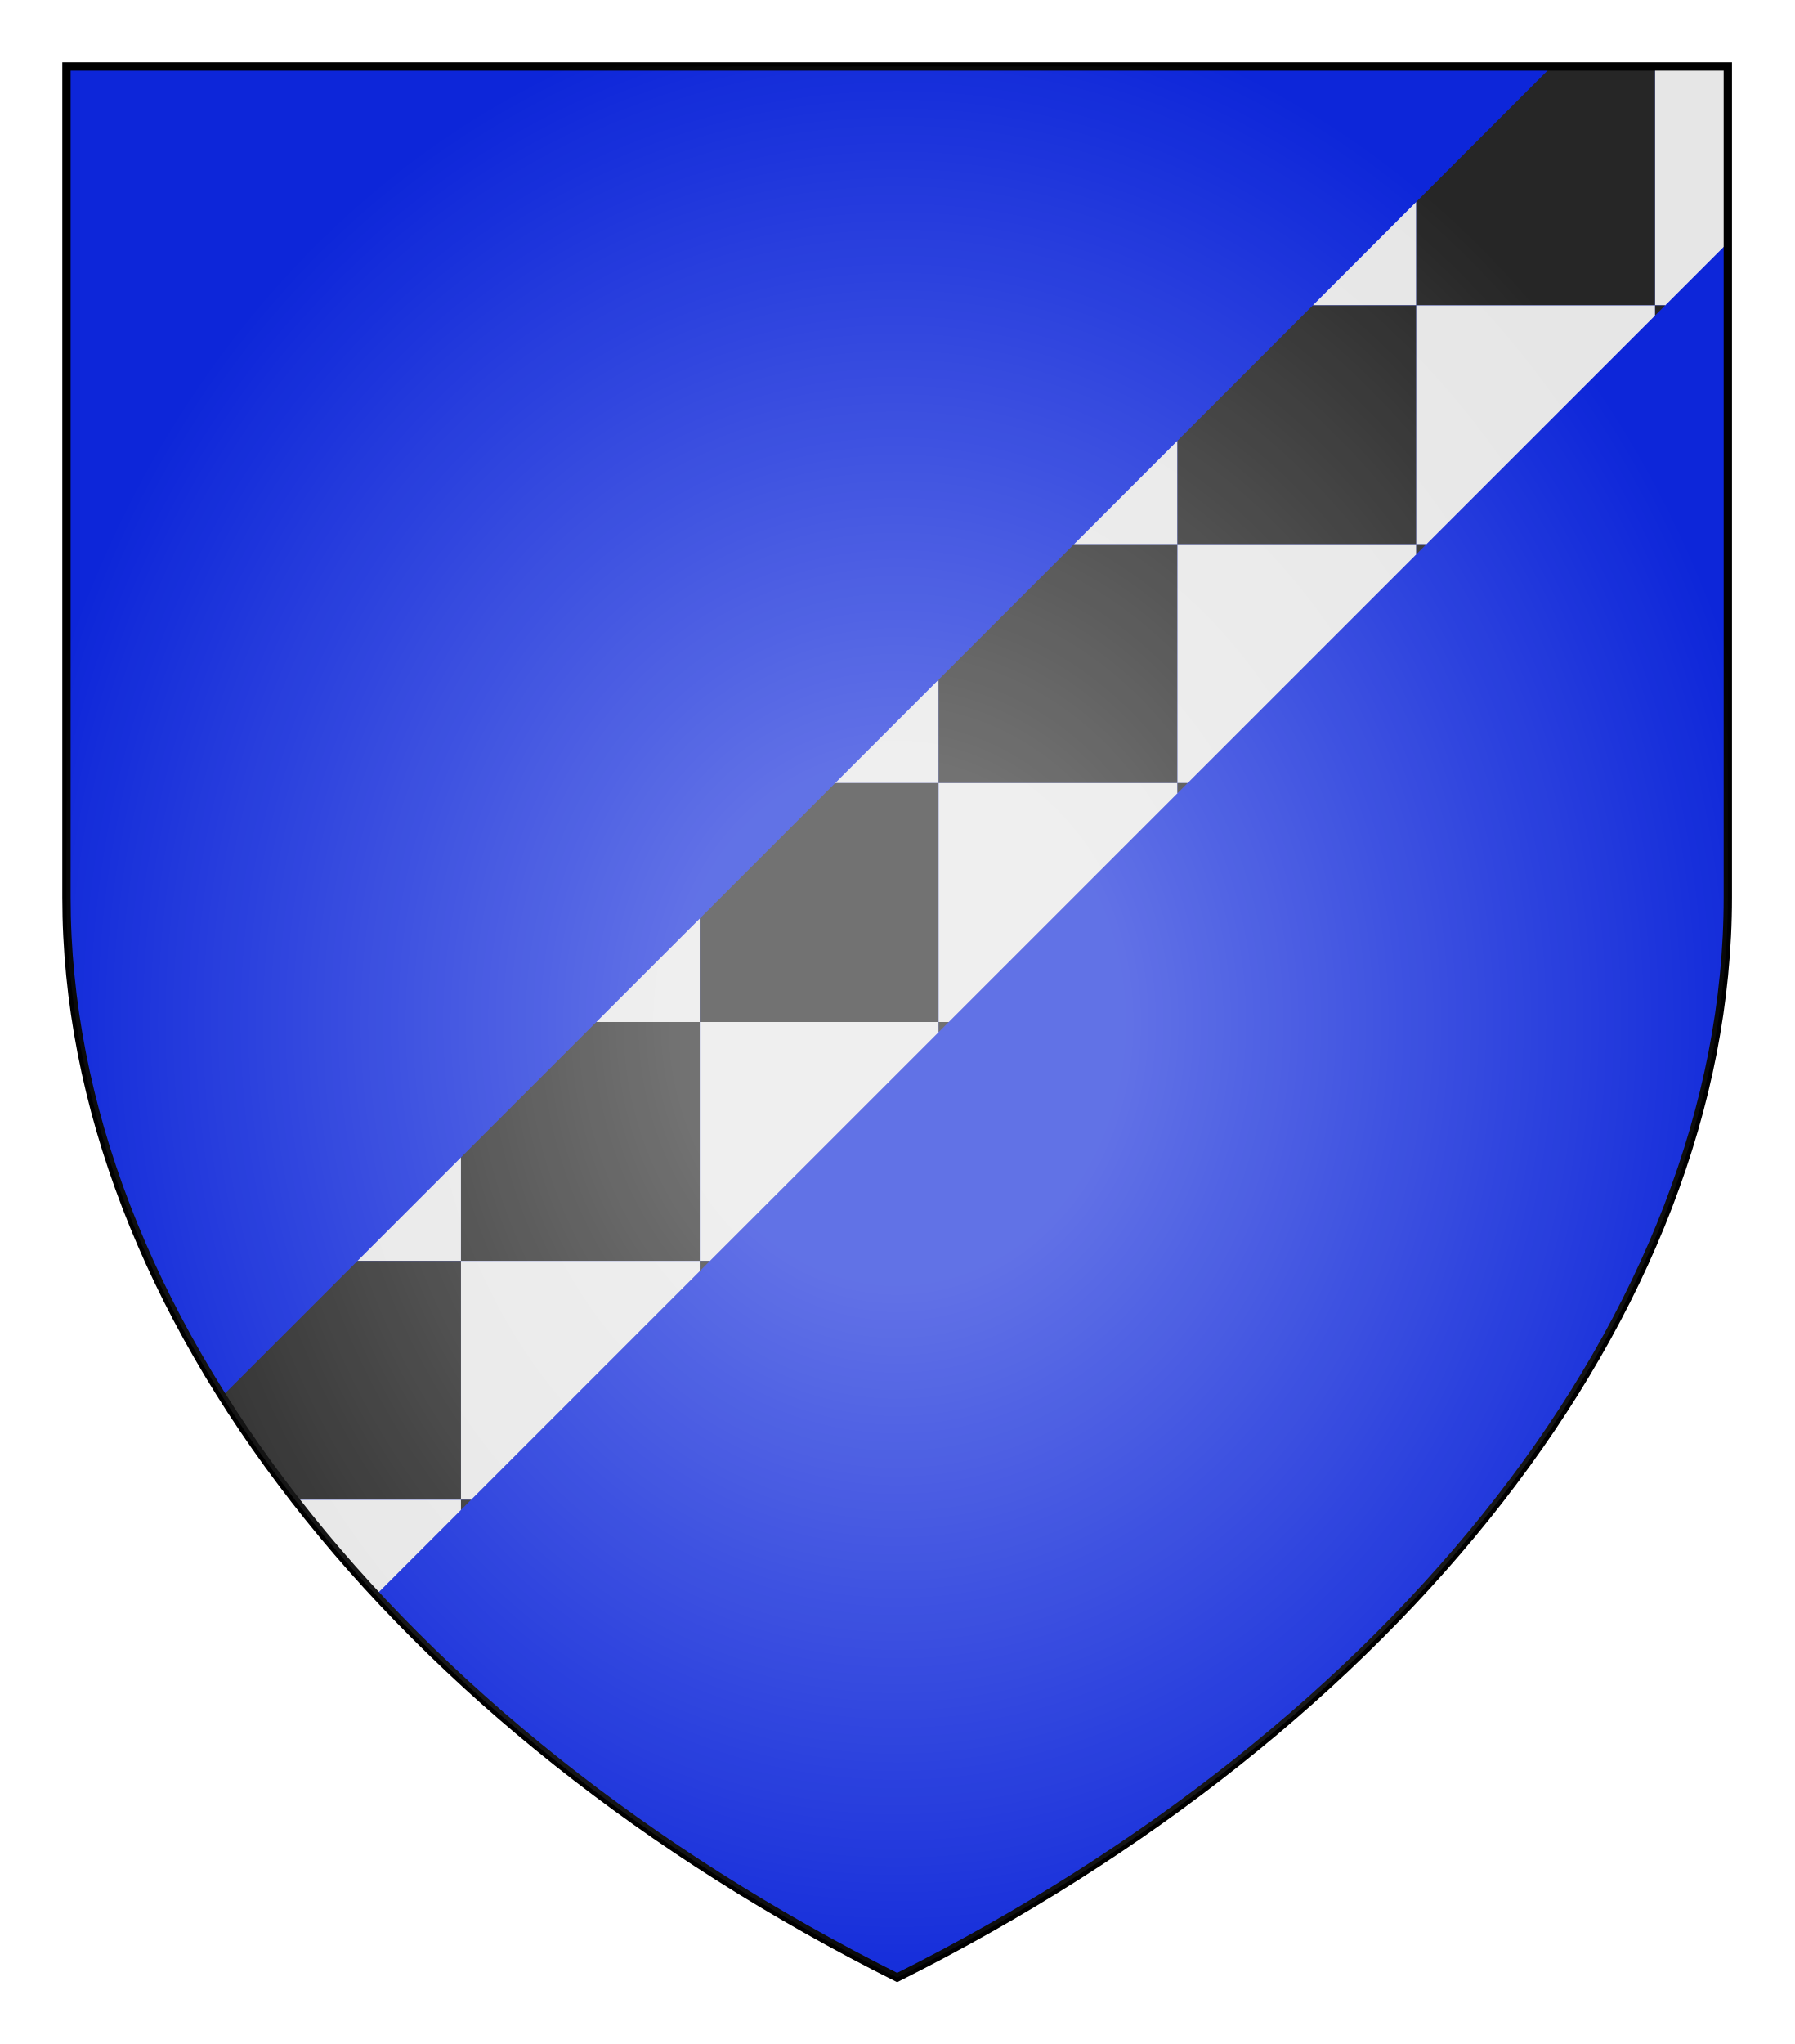
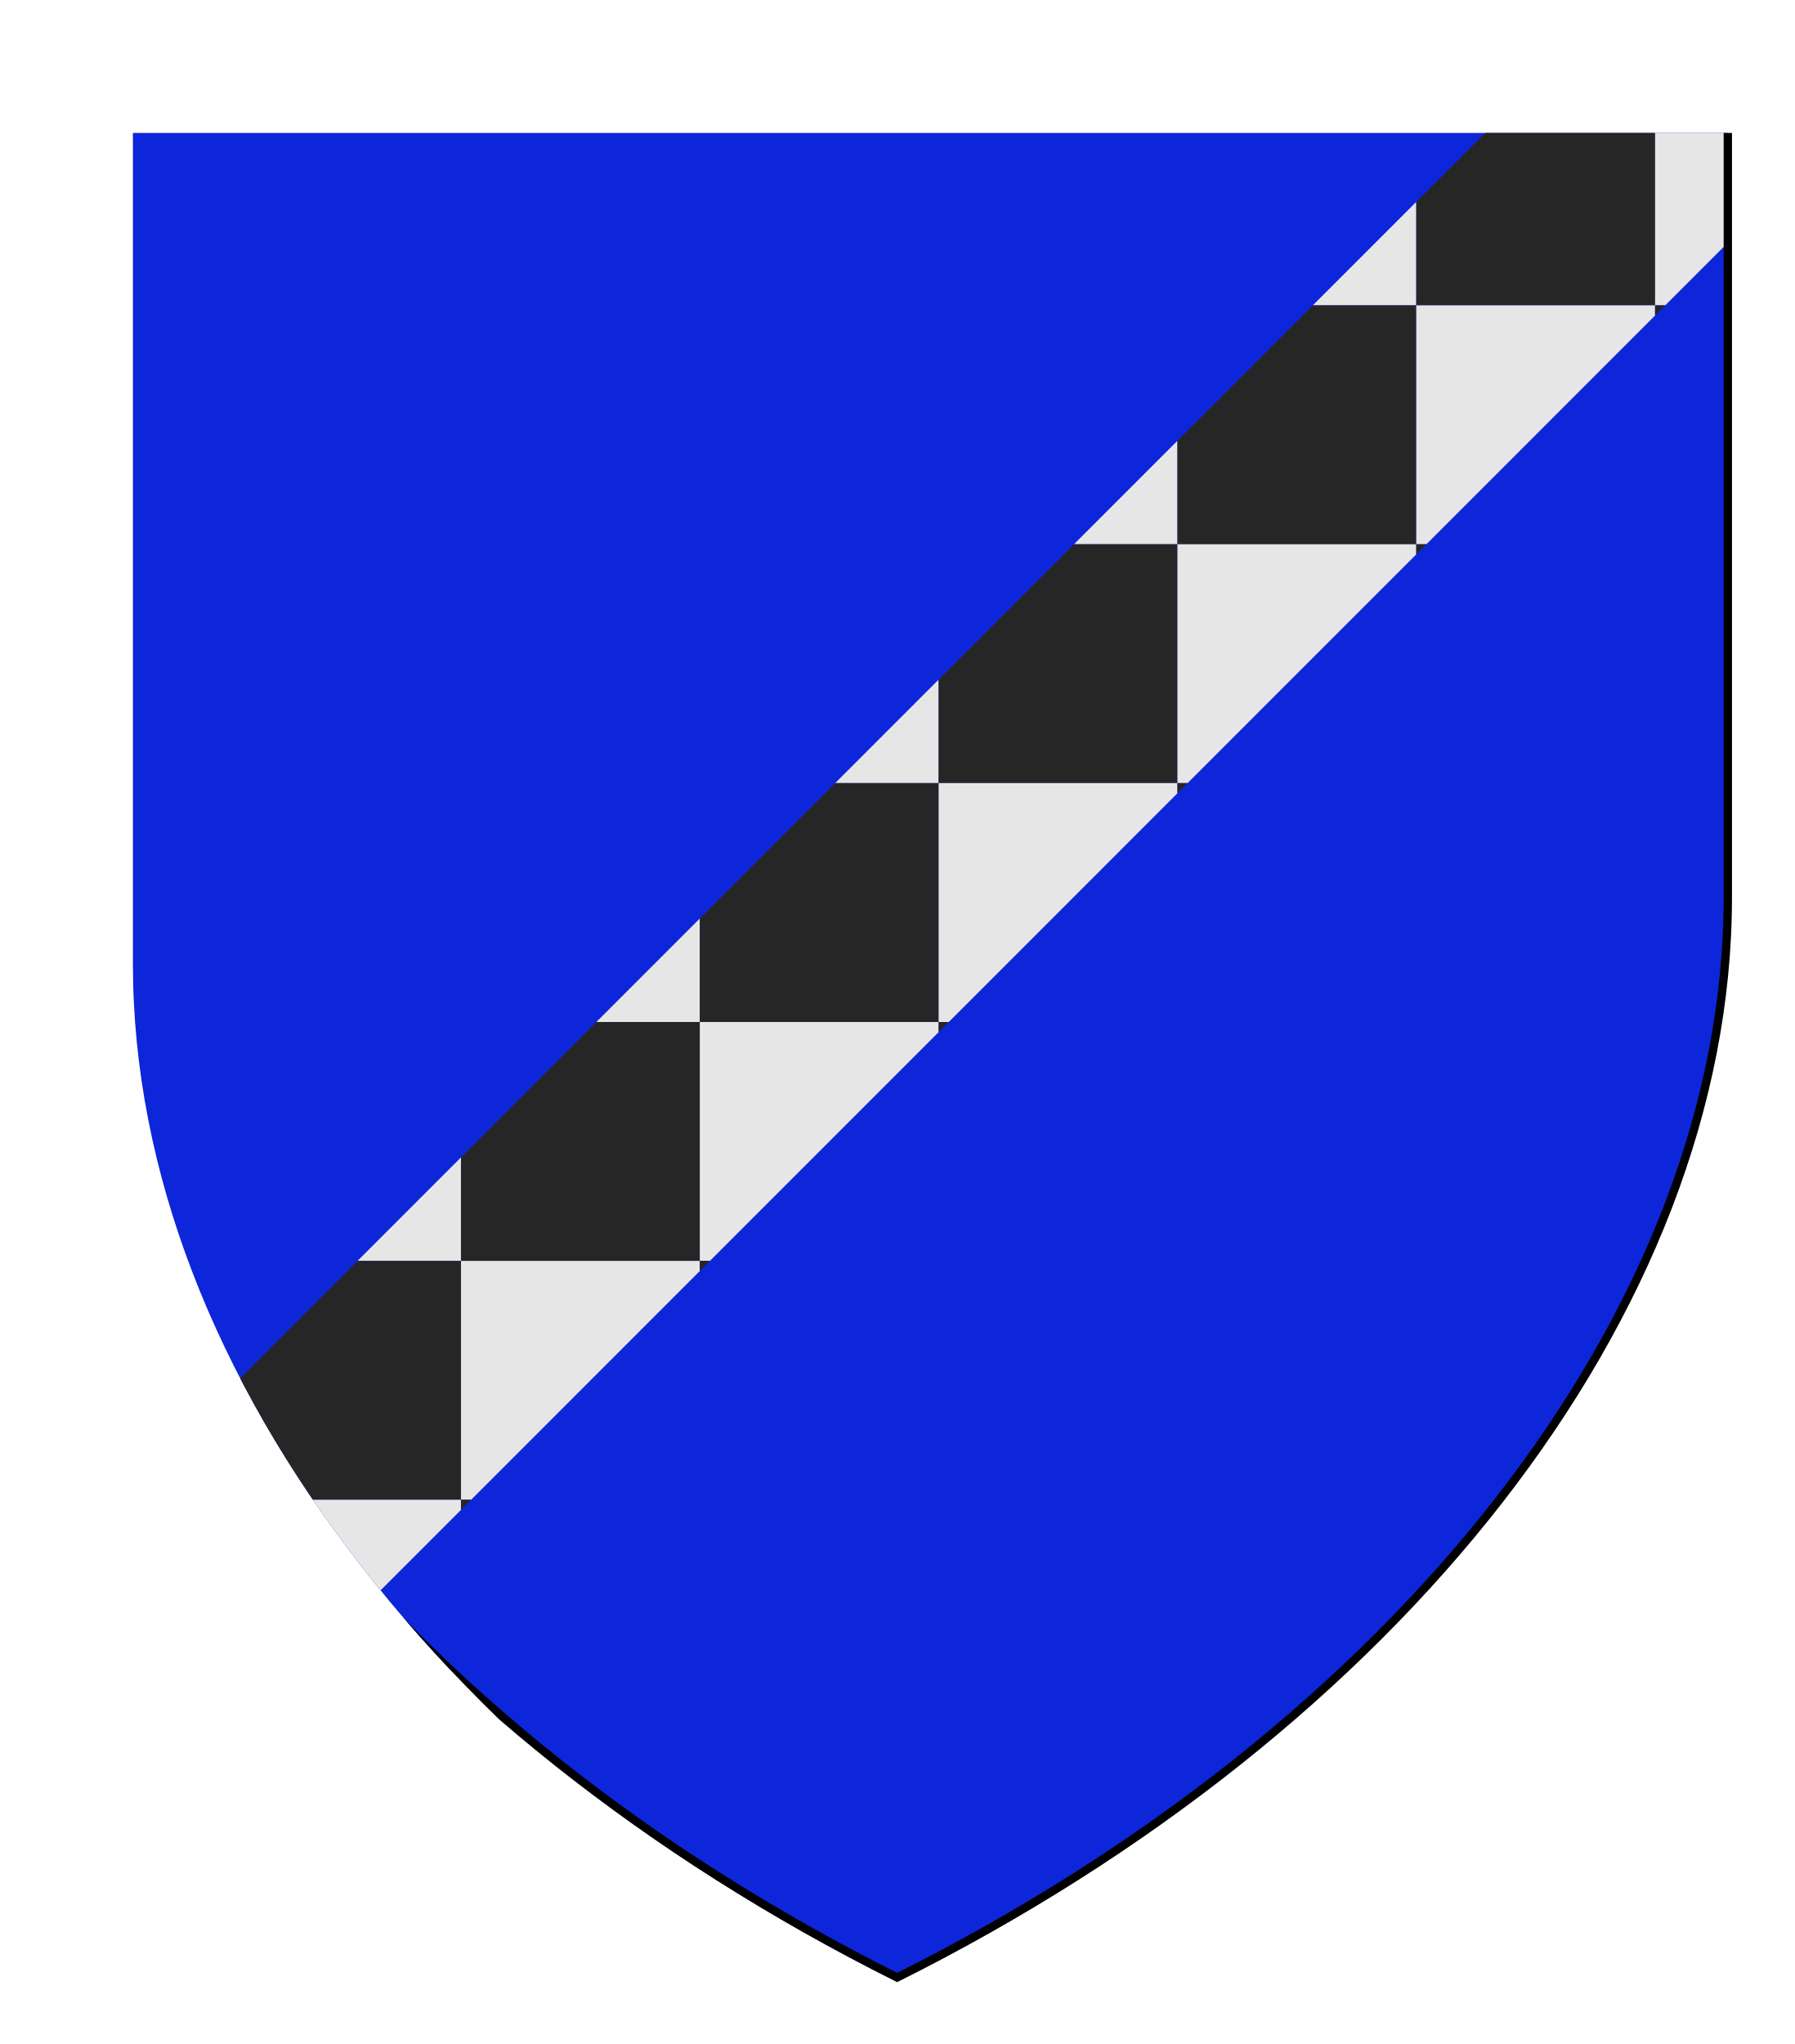
<svg xmlns="http://www.w3.org/2000/svg" height="246.0" width="216.0">
  <defs>
    <clipPath id="contour">
      <path d="M 8.0,8.0 L 208.0,8.0 L 208.0,108.0 C 208.0,158.0 168.0,208.0 108.0,238.0 C 48.0,208.0 8.0,158.0 8.0,108.0 L 8.0,8.0 Z" />
    </clipPath>
    <radialGradient id="lighting">
      <stop offset="25%" stop-color="white" stop-opacity="35%" />
      <stop offset="100%" stop-color="white" stop-opacity="0%" />
    </radialGradient>
  </defs>
  <g transform="translate(8.0,8.0)">
-     <path d="M 0.0,0.0 L 200.0,0.0 L 200.0,100.0 C 200.0,150.0 160.0,200.0 100.0,230.0 C 40.0,200.0 0.0,150.0 0.0,100.0 L 0.0,0.0 Z" style="fill: rgb(13, 38, 217); stroke-width: 1px; stroke: none;" />
-     <path d="M 162.494,16.293 L 150.037,28.75 L 162.494,28.75 L 162.494,16.293 L 162.494,16.293 Z" style="fill: rgb(230, 230, 230); stroke-width: 1px; stroke: none;" />
-     <path d="M 178.787,0.0 L 162.494,16.293 L 162.494,28.75 L 191.244,28.75 L 191.244,0.0 L 178.787,0.0 Z" style="fill: rgb(38, 38, 38); stroke-width: 1px; stroke: none;" />
-     <path d="M 191.244,0.0 L 191.244,28.75 L 192.463,28.75 L 200.0,21.213 L 200.0,0.0 L 191.244,0.0 Z" style="fill: rgb(230, 230, 230); stroke-width: 1px; stroke: none;" />
-     <path d="M 133.744,45.043 L 121.287,57.5 L 133.744,57.5 L 133.744,45.043 L 133.744,45.043 Z" style="fill: rgb(230, 230, 230); stroke-width: 1px; stroke: none;" />
-     <path d="M 150.037,28.75 L 133.744,45.043 L 133.744,57.5 L 162.494,57.5 L 162.494,28.75 L 150.037,28.75 Z" style="fill: rgb(38, 38, 38); stroke-width: 1px; stroke: none;" />
-     <path d="M 162.494,28.75 L 162.494,57.5 L 163.713,57.5 L 191.244,29.969 L 191.244,28.75 L 162.494,28.75 Z" style="fill: rgb(230, 230, 230); stroke-width: 1px; stroke: none;" />
-     <path d="M 191.244,28.75 L 191.244,29.969 L 192.463,28.75 L 191.244,28.75 Z" style="fill: rgb(38, 38, 38); stroke-width: 1px; stroke: none;" />
-     <path d="M 104.994,73.793 L 92.537,86.25 L 104.994,86.25 L 104.994,73.793 L 104.994,73.793 Z" style="fill: rgb(230, 230, 230); stroke-width: 1px; stroke: none;" />
-     <path d="M 121.287,57.5 L 104.994,73.793 L 104.994,86.25 L 133.744,86.25 L 133.744,57.5 L 121.287,57.5 Z" style="fill: rgb(38, 38, 38); stroke-width: 1px; stroke: none;" />
-     <path d="M 133.744,57.5 L 133.744,86.25 L 134.963,86.25 L 162.494,58.719 L 162.494,57.5 L 133.744,57.5 Z" style="fill: rgb(230, 230, 230); stroke-width: 1px; stroke: none;" />
-     <path d="M 162.494,57.5 L 162.494,58.719 L 163.713,57.5 L 162.494,57.5 Z" style="fill: rgb(38, 38, 38); stroke-width: 1px; stroke: none;" />
-     <path d="M 76.244,102.543 L 63.787,115.0 L 76.244,115.0 L 76.244,102.543 L 76.244,102.543 Z" style="fill: rgb(230, 230, 230); stroke-width: 1px; stroke: none;" />
-     <path d="M 92.537,86.25 L 76.244,102.543 L 76.244,115.0 L 104.994,115.0 L 104.994,86.25 L 92.537,86.25 Z" style="fill: rgb(38, 38, 38); stroke-width: 1px; stroke: none;" />
-     <path d="M 104.994,86.25 L 104.994,115.0 L 106.213,115.0 L 133.744,87.469 L 133.744,86.25 L 104.994,86.25 Z" style="fill: rgb(230, 230, 230); stroke-width: 1px; stroke: none;" />
-     <path d="M 133.744,86.25 L 133.744,87.469 L 134.963,86.25 L 133.744,86.25 Z" style="fill: rgb(38, 38, 38); stroke-width: 1px; stroke: none;" />
-     <path d="M 47.494,131.293 L 35.037,143.75 L 47.494,143.75 L 47.494,131.293 L 47.494,131.293 Z" style="fill: rgb(230, 230, 230); stroke-width: 1px; stroke: none;" />
-     <path d="M 63.787,115.0 L 47.494,131.293 L 47.494,143.75 L 76.244,143.75 L 76.244,115.0 L 63.787,115.0 Z" style="fill: rgb(38, 38, 38); stroke-width: 1px; stroke: none;" />
-     <path d="M 76.244,115.0 L 76.244,143.75 L 77.463,143.75 L 104.994,116.219 L 104.994,116.219 L 104.994,115.0 L 76.244,115.0 Z" style="fill: rgb(230, 230, 230); stroke-width: 1px; stroke: none;" />
-     <path d="M 104.994,115.0 L 104.994,116.219 L 104.994,116.219 L 106.213,115.0 L 104.994,115.0 Z" style="fill: rgb(38, 38, 38); stroke-width: 1px; stroke: none;" />
-     <path d="M 35.037,143.75 L 18.744,160.043 C 21.407,164.267 24.33,168.425 27.5,172.5 L 47.494,172.5 L 47.494,143.75 L 35.037,143.75 Z" style="fill: rgb(38, 38, 38); stroke-width: 1px; stroke: none;" />
-     <path d="M 47.494,143.75 L 47.494,172.5 L 48.713,172.5 L 76.244,144.969 L 76.244,143.75 L 47.494,143.75 Z" style="fill: rgb(230, 230, 230); stroke-width: 1px; stroke: none;" />
-     <path d="M 76.244,143.75 L 76.244,144.969 L 77.463,143.75 L 76.244,143.75 Z" style="fill: rgb(38, 38, 38); stroke-width: 1px; stroke: none;" />
-     <path d="M 27.5,172.5 C 30.532,176.398 33.789,180.221 37.257,183.956 L 47.494,173.719 L 47.494,172.5 L 27.5,172.5 Z" style="fill: rgb(230, 230, 230); stroke-width: 1px; stroke: none;" />
-     <path d="M 47.494,172.5 L 47.494,173.719 L 48.713,172.5 L 47.494,172.5 Z" style="fill: rgb(38, 38, 38); stroke-width: 1px; stroke: none;" />
-     <path d="M 0.0,0.0 L 200.0,0.0 L 200.0,100.0 C 200.0,150.0 160.0,200.0 100.0,230.0 C 40.0,200.0 0.0,150.0 0.0,100.0 L 0.0,0.0 Z" style="fill: none; stroke-width: 1px; stroke: rgb(0, 0, 0);" />
+     <path clip-path="url(#contour)" d="M 0.0,0.0 L 200.0,0.0 L 200.0,100.0 C 200.0,150.0 160.0,200.0 100.0,230.0 C 40.0,200.0 0.0,150.0 0.0,100.0 L 0.0,0.0 Z" style="fill: rgb(13, 38, 217); stroke-width: 1px; stroke: none;" />
+     <path clip-path="url(#contour)" d="M 162.494,16.293 L 150.037,28.75 L 162.494,28.75 L 162.494,16.293 L 162.494,16.293 Z" style="fill: rgb(230, 230, 230); stroke-width: 1px; stroke: none;" />
+     <path clip-path="url(#contour)" d="M 178.787,0.0 L 162.494,16.293 L 162.494,28.75 L 191.244,28.75 L 191.244,0.0 L 178.787,0.0 Z" style="fill: rgb(38, 38, 38); stroke-width: 1px; stroke: none;" />
+     <path clip-path="url(#contour)" d="M 191.244,0.0 L 191.244,28.75 L 192.463,28.75 L 200.0,21.213 L 200.0,0.0 L 191.244,0.0 Z" style="fill: rgb(230, 230, 230); stroke-width: 1px; stroke: none;" />
+     <path clip-path="url(#contour)" d="M 133.744,45.043 L 121.287,57.5 L 133.744,57.5 L 133.744,45.043 L 133.744,45.043 Z" style="fill: rgb(230, 230, 230); stroke-width: 1px; stroke: none;" />
+     <path clip-path="url(#contour)" d="M 150.037,28.75 L 133.744,45.043 L 133.744,57.5 L 162.494,57.5 L 162.494,28.75 L 150.037,28.75 Z" style="fill: rgb(38, 38, 38); stroke-width: 1px; stroke: none;" />
+     <path clip-path="url(#contour)" d="M 162.494,28.75 L 162.494,57.5 L 163.713,57.5 L 191.244,29.969 L 191.244,28.75 L 162.494,28.75 Z" style="fill: rgb(230, 230, 230); stroke-width: 1px; stroke: none;" />
+     <path clip-path="url(#contour)" d="M 191.244,28.75 L 191.244,29.969 L 192.463,28.75 L 191.244,28.75 Z" style="fill: rgb(38, 38, 38); stroke-width: 1px; stroke: none;" />
+     <path clip-path="url(#contour)" d="M 104.994,73.793 L 92.537,86.25 L 104.994,86.25 L 104.994,73.793 L 104.994,73.793 Z" style="fill: rgb(230, 230, 230); stroke-width: 1px; stroke: none;" />
+     <path clip-path="url(#contour)" d="M 121.287,57.5 L 104.994,73.793 L 104.994,86.25 L 133.744,86.25 L 133.744,57.5 L 121.287,57.5 Z" style="fill: rgb(38, 38, 38); stroke-width: 1px; stroke: none;" />
+     <path clip-path="url(#contour)" d="M 133.744,57.5 L 133.744,86.25 L 134.963,86.25 L 162.494,58.719 L 162.494,57.5 L 133.744,57.5 Z" style="fill: rgb(230, 230, 230); stroke-width: 1px; stroke: none;" />
+     <path clip-path="url(#contour)" d="M 162.494,57.5 L 162.494,58.719 L 163.713,57.5 L 162.494,57.5 Z" style="fill: rgb(38, 38, 38); stroke-width: 1px; stroke: none;" />
+     <path clip-path="url(#contour)" d="M 76.244,102.543 L 63.787,115.0 L 76.244,115.0 L 76.244,102.543 L 76.244,102.543 Z" style="fill: rgb(230, 230, 230); stroke-width: 1px; stroke: none;" />
+     <path clip-path="url(#contour)" d="M 92.537,86.25 L 76.244,102.543 L 76.244,115.0 L 104.994,115.0 L 104.994,86.25 L 92.537,86.25 Z" style="fill: rgb(38, 38, 38); stroke-width: 1px; stroke: none;" />
+     <path clip-path="url(#contour)" d="M 104.994,86.25 L 104.994,115.0 L 106.213,115.0 L 133.744,87.469 L 133.744,86.25 L 104.994,86.25 Z" style="fill: rgb(230, 230, 230); stroke-width: 1px; stroke: none;" />
+     <path clip-path="url(#contour)" d="M 133.744,86.25 L 133.744,87.469 L 134.963,86.25 L 133.744,86.25 Z" style="fill: rgb(38, 38, 38); stroke-width: 1px; stroke: none;" />
+     <path clip-path="url(#contour)" d="M 47.494,131.293 L 35.037,143.75 L 47.494,143.75 L 47.494,131.293 L 47.494,131.293 Z" style="fill: rgb(230, 230, 230); stroke-width: 1px; stroke: none;" />
+     <path clip-path="url(#contour)" d="M 63.787,115.0 L 47.494,131.293 L 47.494,143.75 L 76.244,143.75 L 76.244,115.0 L 63.787,115.0 Z" style="fill: rgb(38, 38, 38); stroke-width: 1px; stroke: none;" />
+     <path clip-path="url(#contour)" d="M 76.244,115.0 L 76.244,143.75 L 77.463,143.75 L 104.994,116.219 L 104.994,116.219 L 104.994,115.0 L 76.244,115.0 Z" style="fill: rgb(230, 230, 230); stroke-width: 1px; stroke: none;" />
+     <path clip-path="url(#contour)" d="M 104.994,115.0 L 104.994,116.219 L 104.994,116.219 L 106.213,115.0 L 104.994,115.0 Z" style="fill: rgb(38, 38, 38); stroke-width: 1px; stroke: none;" />
+     <path clip-path="url(#contour)" d="M 35.037,143.75 L 18.744,160.043 C 21.407,164.267 24.33,168.425 27.5,172.5 L 47.494,172.5 L 47.494,143.75 L 35.037,143.75 Z" style="fill: rgb(38, 38, 38); stroke-width: 1px; stroke: none;" />
+     <path clip-path="url(#contour)" d="M 47.494,143.75 L 47.494,172.5 L 48.713,172.5 L 76.244,144.969 L 76.244,143.75 L 47.494,143.75 Z" style="fill: rgb(230, 230, 230); stroke-width: 1px; stroke: none;" />
+     <path clip-path="url(#contour)" d="M 76.244,143.75 L 76.244,144.969 L 77.463,143.75 L 76.244,143.75 Z" style="fill: rgb(38, 38, 38); stroke-width: 1px; stroke: none;" />
+     <path clip-path="url(#contour)" d="M 27.5,172.5 C 30.532,176.398 33.789,180.221 37.257,183.956 L 47.494,173.719 L 47.494,172.5 L 27.5,172.5 Z" style="fill: rgb(230, 230, 230); stroke-width: 1px; stroke: none;" />
+     <path clip-path="url(#contour)" d="M 47.494,172.5 L 47.494,173.719 L 48.713,172.5 L 47.494,172.5 Z" style="fill: rgb(38, 38, 38); stroke-width: 1px; stroke: none;" />
+     <path clip-path="url(#contour)" d="M 0.0,0.0 L 200.0,0.0 L 200.0,100.0 C 200.0,150.0 160.0,200.0 100.0,230.0 C 40.0,200.0 0.0,150.0 0.0,100.0 L 0.0,0.0 Z" style="fill: none; stroke-width: 1px; stroke: rgb(0, 0, 0);" />
  </g>
-   <rect clip-path="url(#contour)" fill="url(#lighting)" height="246.0" width="216.0" x="0.0" y="0.0" />
</svg>
